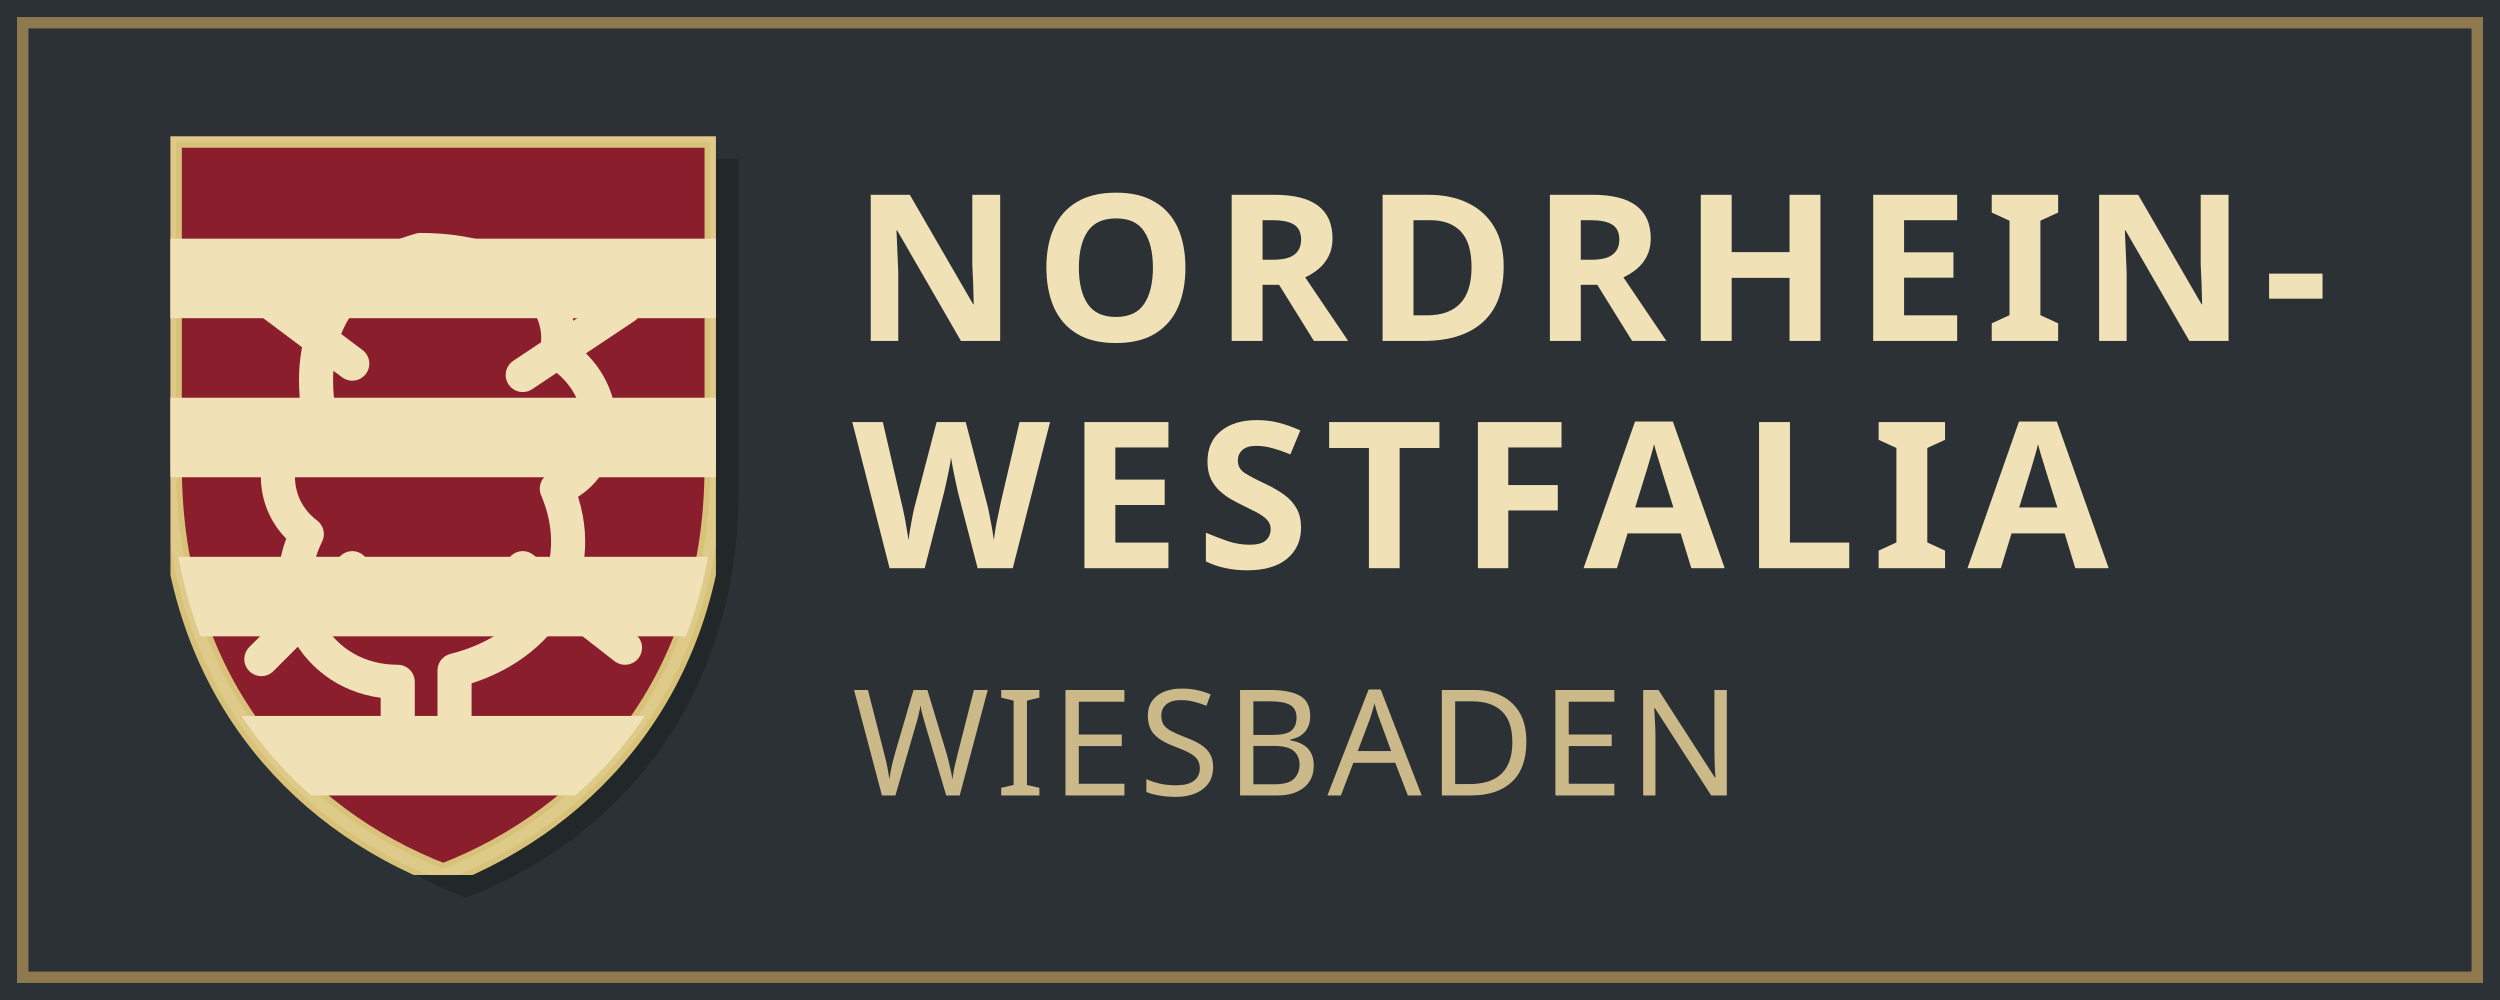
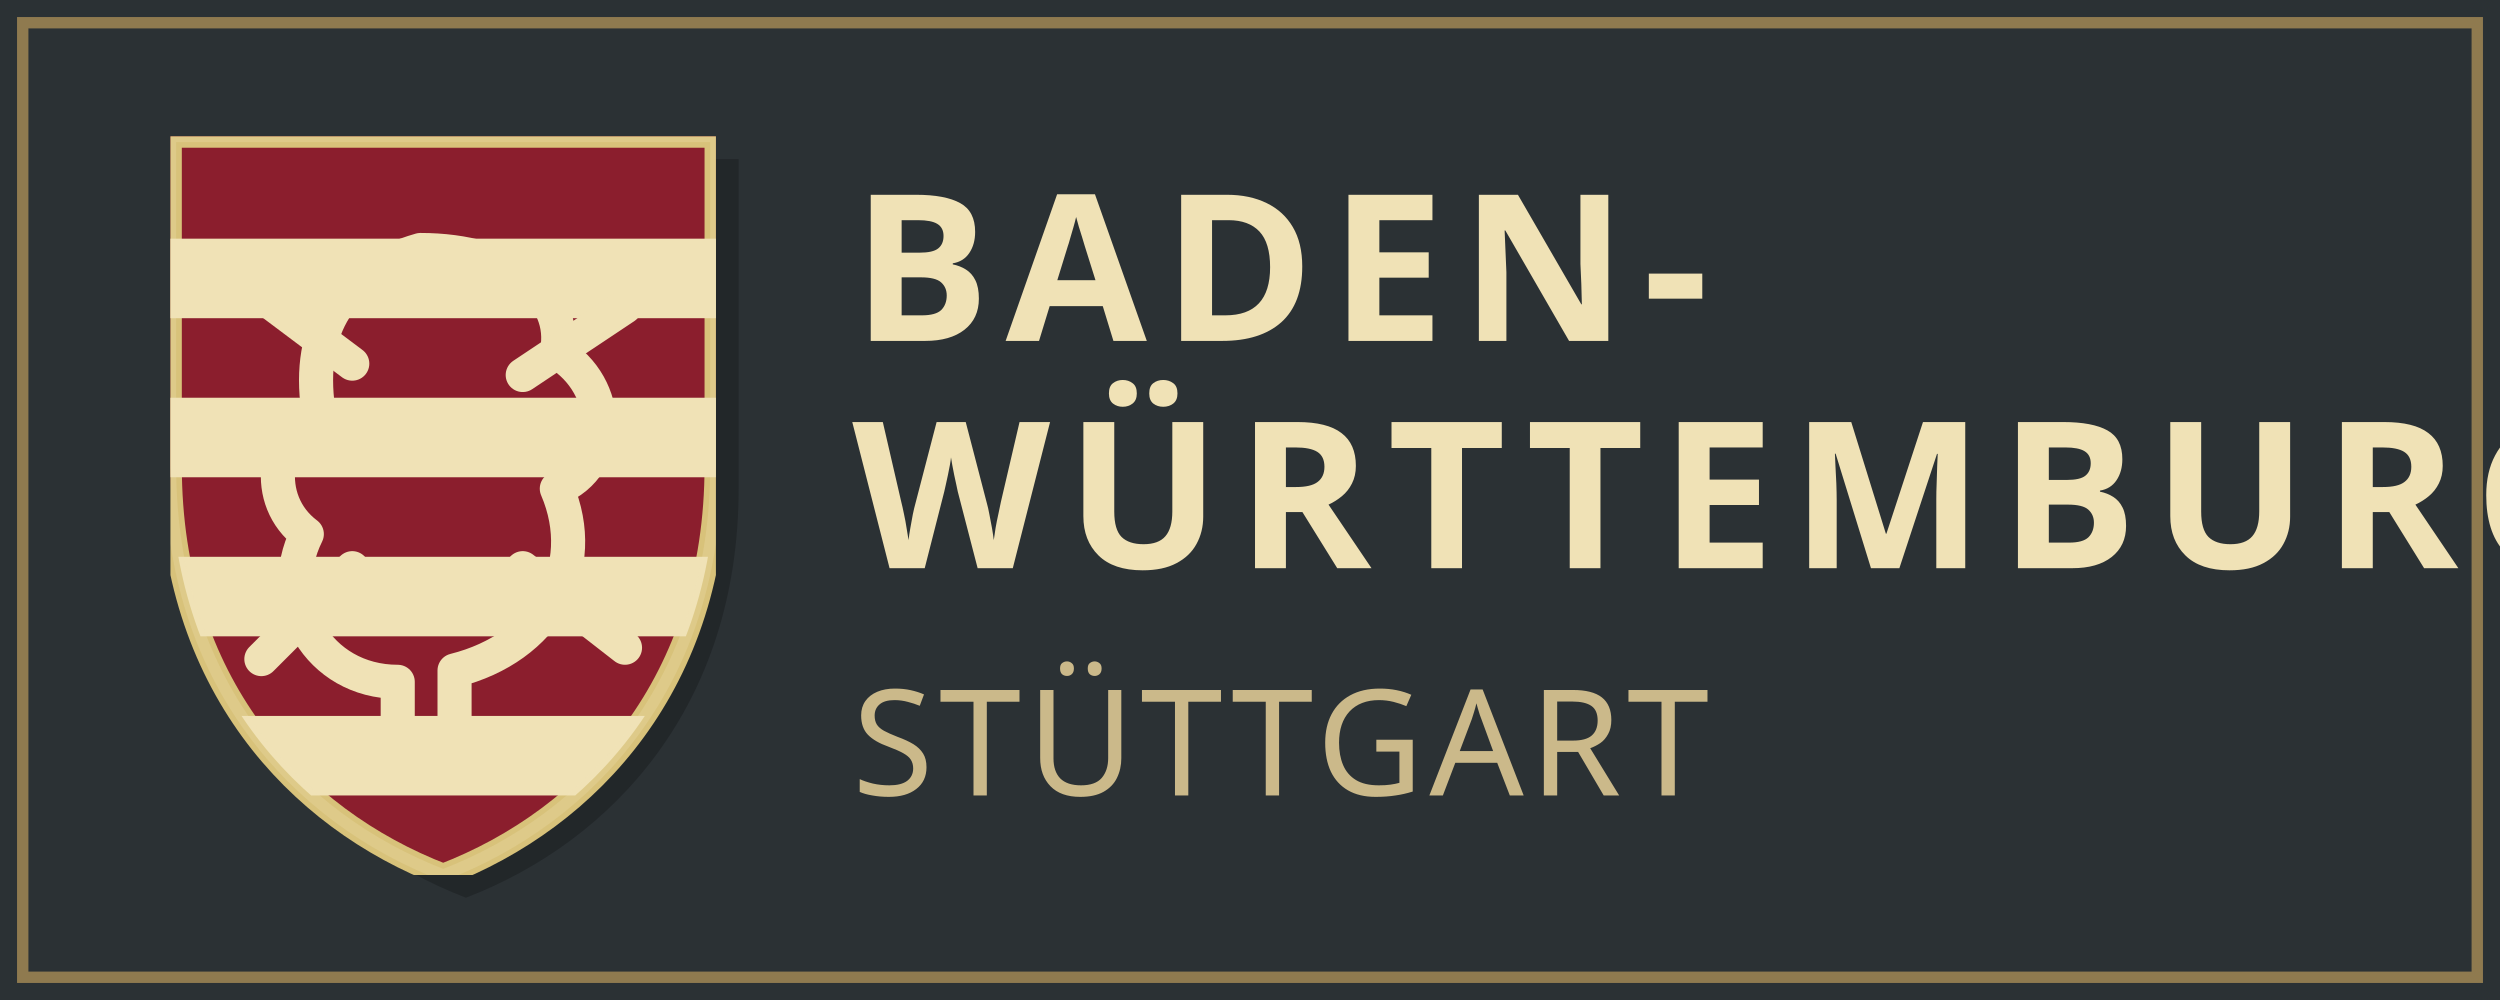
<svg xmlns="http://www.w3.org/2000/svg" width="220" height="88" viewBox="0 0 220 88">
  <defs>
    <symbol id="shield-base" viewBox="0 0 48 65">
      <path d="M0 0 H48 V29                C48 48 37 60 24 65                C11 60 0 48 0 29 Z" />
    </symbol>
    <symbol id="hessen-shield" viewBox="0 0 48 65">
      <use href="#shield-base" fill="#8B1E2D" stroke="#D8C27A" stroke-width="2" />
      <g clip-path="url(#shieldClip)">
        <rect x="0" y="9" width="48" height="7" fill="#F0E2B6" />
        <rect x="0" y="23" width="48" height="7" fill="#F0E2B6" />
        <rect x="0" y="37" width="48" height="7" fill="#F0E2B6" />
        <rect x="0" y="51" width="48" height="7" fill="#F0E2B6" />
        <path d="M22 10                  C15 12 12 17 13 24                  C9 26 8 32 12 35                  C9 41 13 48 20 48                  L20 56                  L25 56                  L25 47                  C33 45 37 38 34 31                  C39 29 39 22 34 19                  C35 14 30 10 22 10 Z" fill="none" stroke="#F0E2B6" stroke-width="3" stroke-linecap="round" stroke-linejoin="round" />
        <path d="M16 20 L8 14                  M31 21 L40 15                  M16 38 L8 46                  M31 38 L40 45" fill="none" stroke="#F0E2B6" stroke-width="3" stroke-linecap="round" />
      </g>
      <use href="#shield-base" fill="none" stroke="#F0E2B6" stroke-width="1" opacity="0.25" />
    </symbol>
    <clipPath id="shieldClip">
      <path d="M0 0 H48 V29                C48 48 37 60 24 65                C11 60 0 48 0 29 Z" />
    </clipPath>
  </defs>
  <rect x="0" y="0" width="220" height="88" fill="#2B3134" />
  <rect x="2" y="2" width="216" height="84" rx="0" fill="#2B3134" stroke="#8F7A4F" stroke-width="1" />
  <use href="#shield-base" x="17" y="14" width="48" height="65" fill="#111315" opacity="0.35" />
  <use href="#hessen-shield" x="15" y="12" width="48" height="65" />
  <text x="75" y="30" font-family="Futura, 'Futura PT', 'Trebuchet MS', sans-serif" font-size="18" font-weight="700" letter-spacing="1.4" fill="#F0E2B6">
-     NORDRHEIN-
+     BADEN-
  </text>
  <text x="75" y="50" font-family="Futura, 'Futura PT', 'Trebuchet MS', sans-serif" font-size="18" font-weight="700" letter-spacing="1.4" fill="#F0E2B6">
-     WESTFALIA
+     WÜRTTEMBURG
  </text>
  <text x="75" y="70" font-family="Futura, 'Futura PT', 'Trebuchet MS', sans-serif" font-size="13" font-weight="400" letter-spacing="0.5" fill="#CBB98A">
-     WIESBADEN
+     STÜTTGART
  </text>
</svg>
